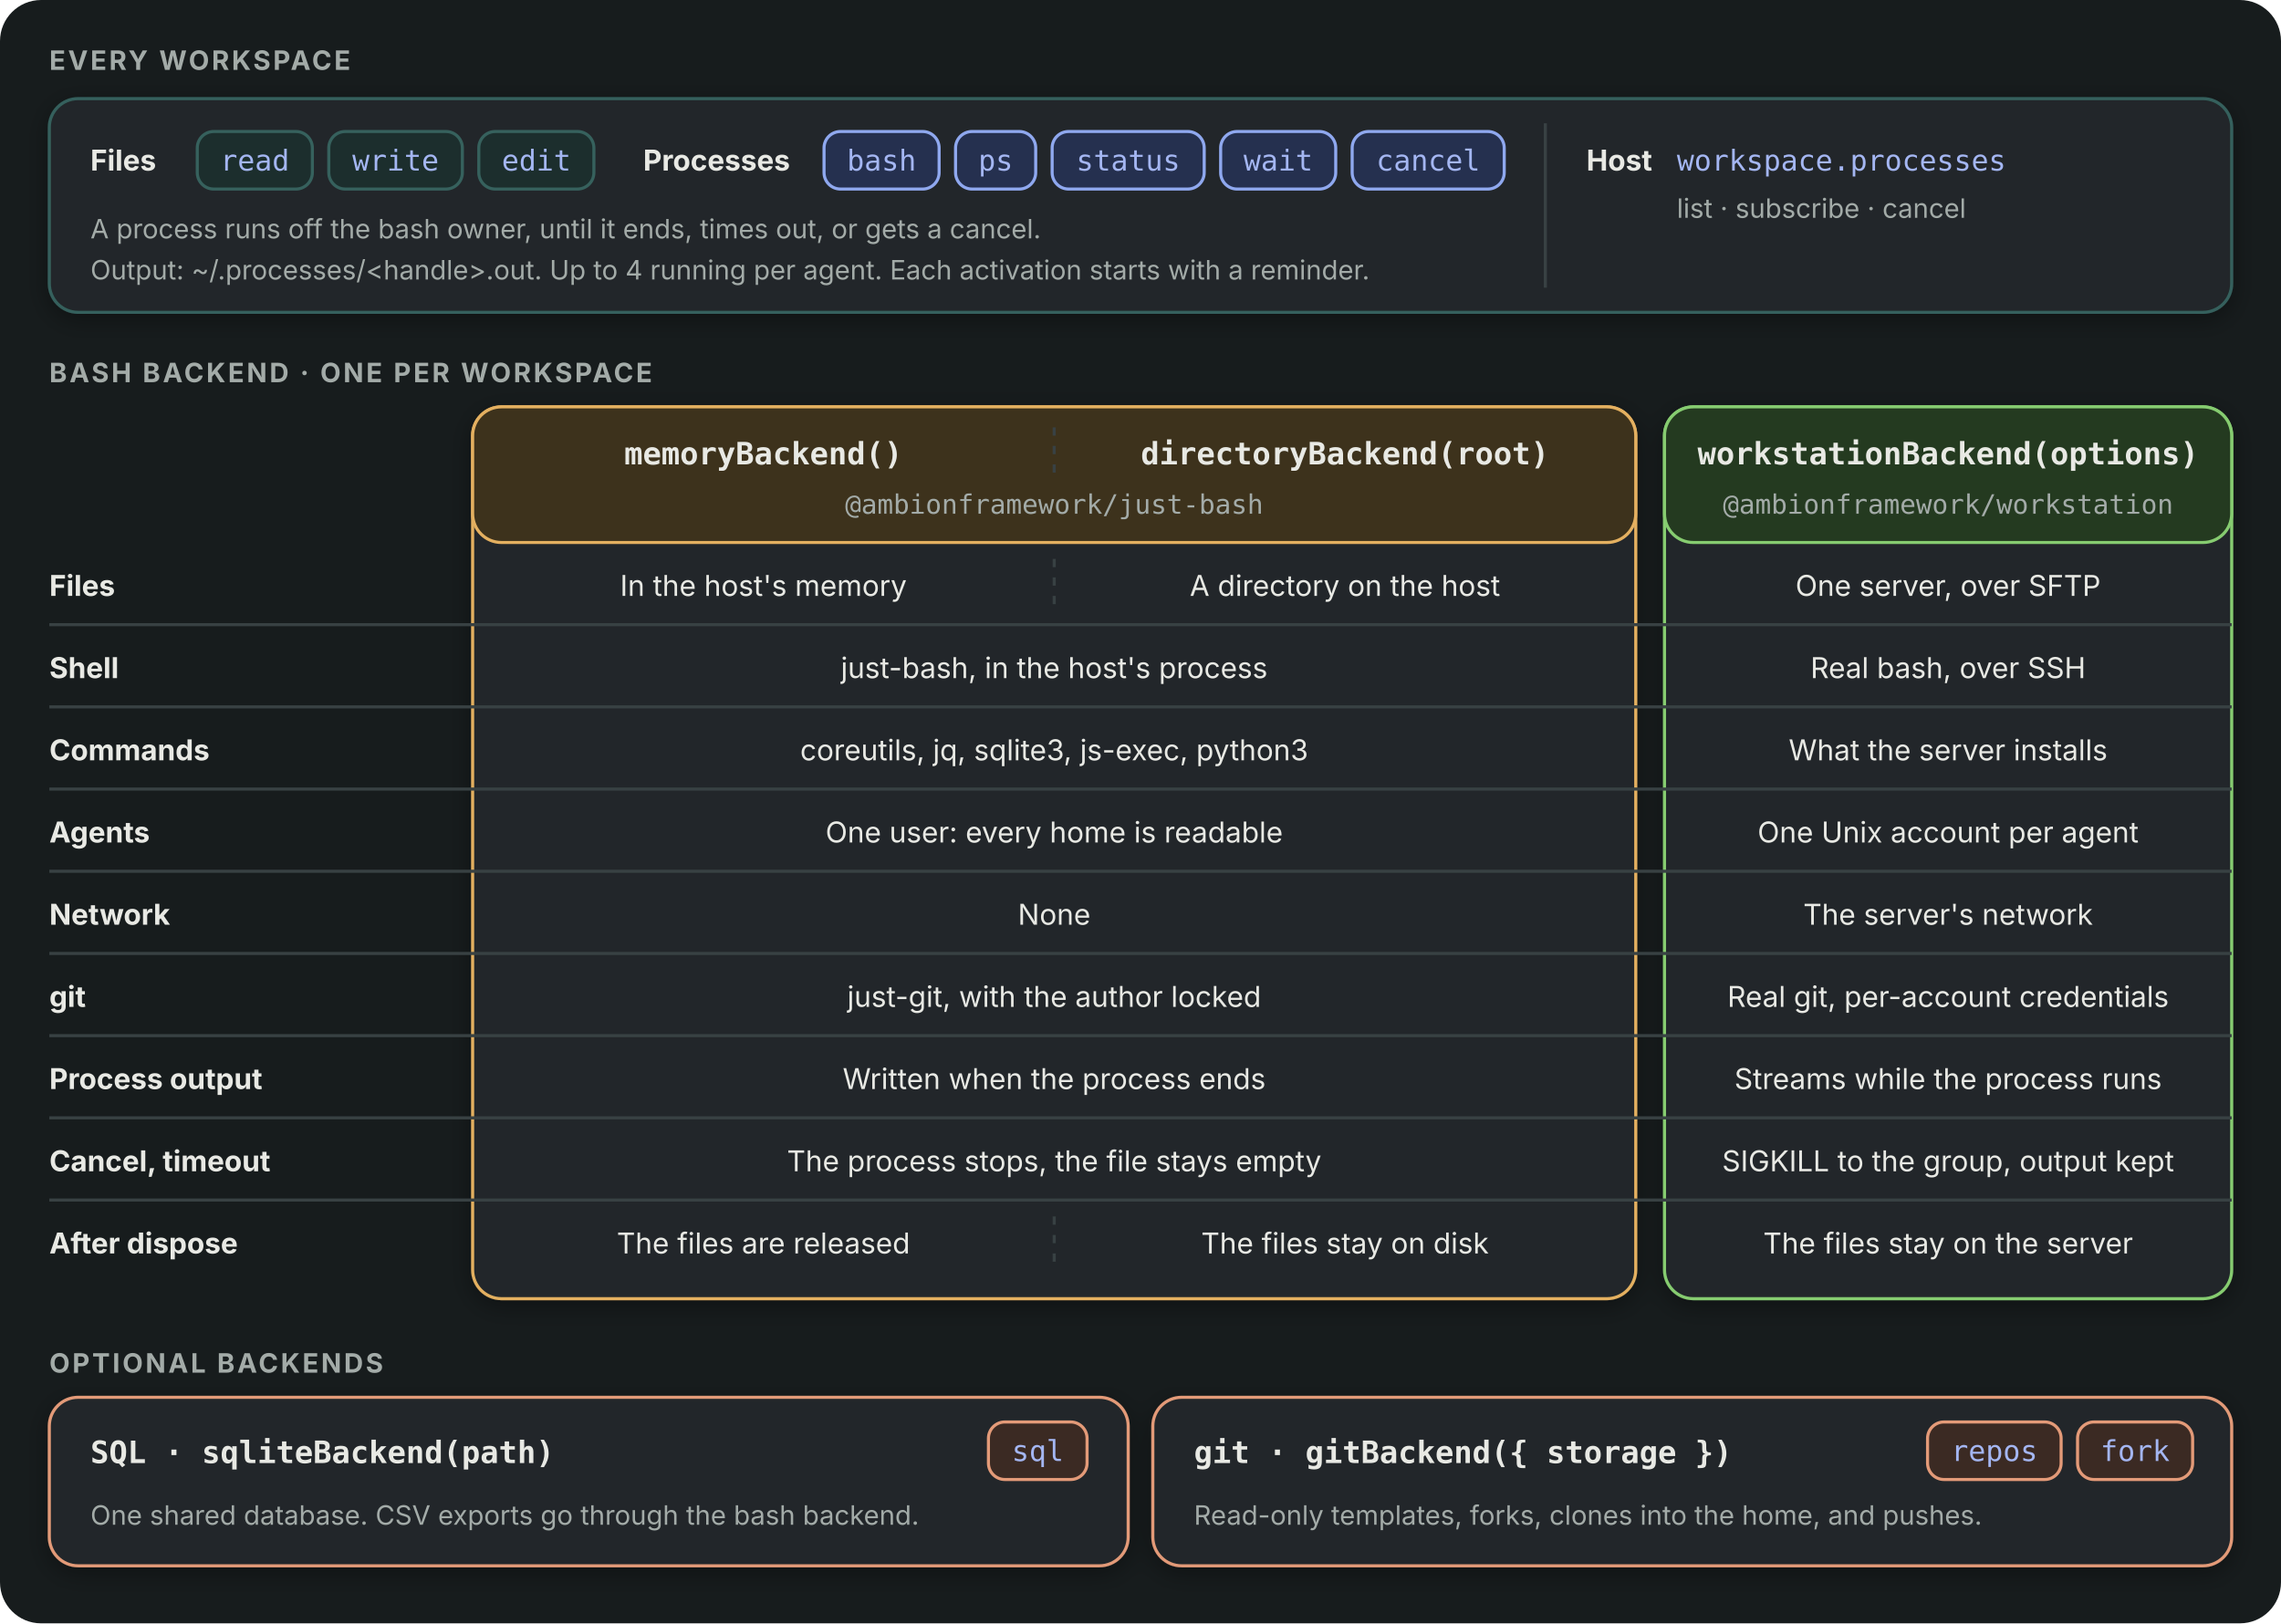
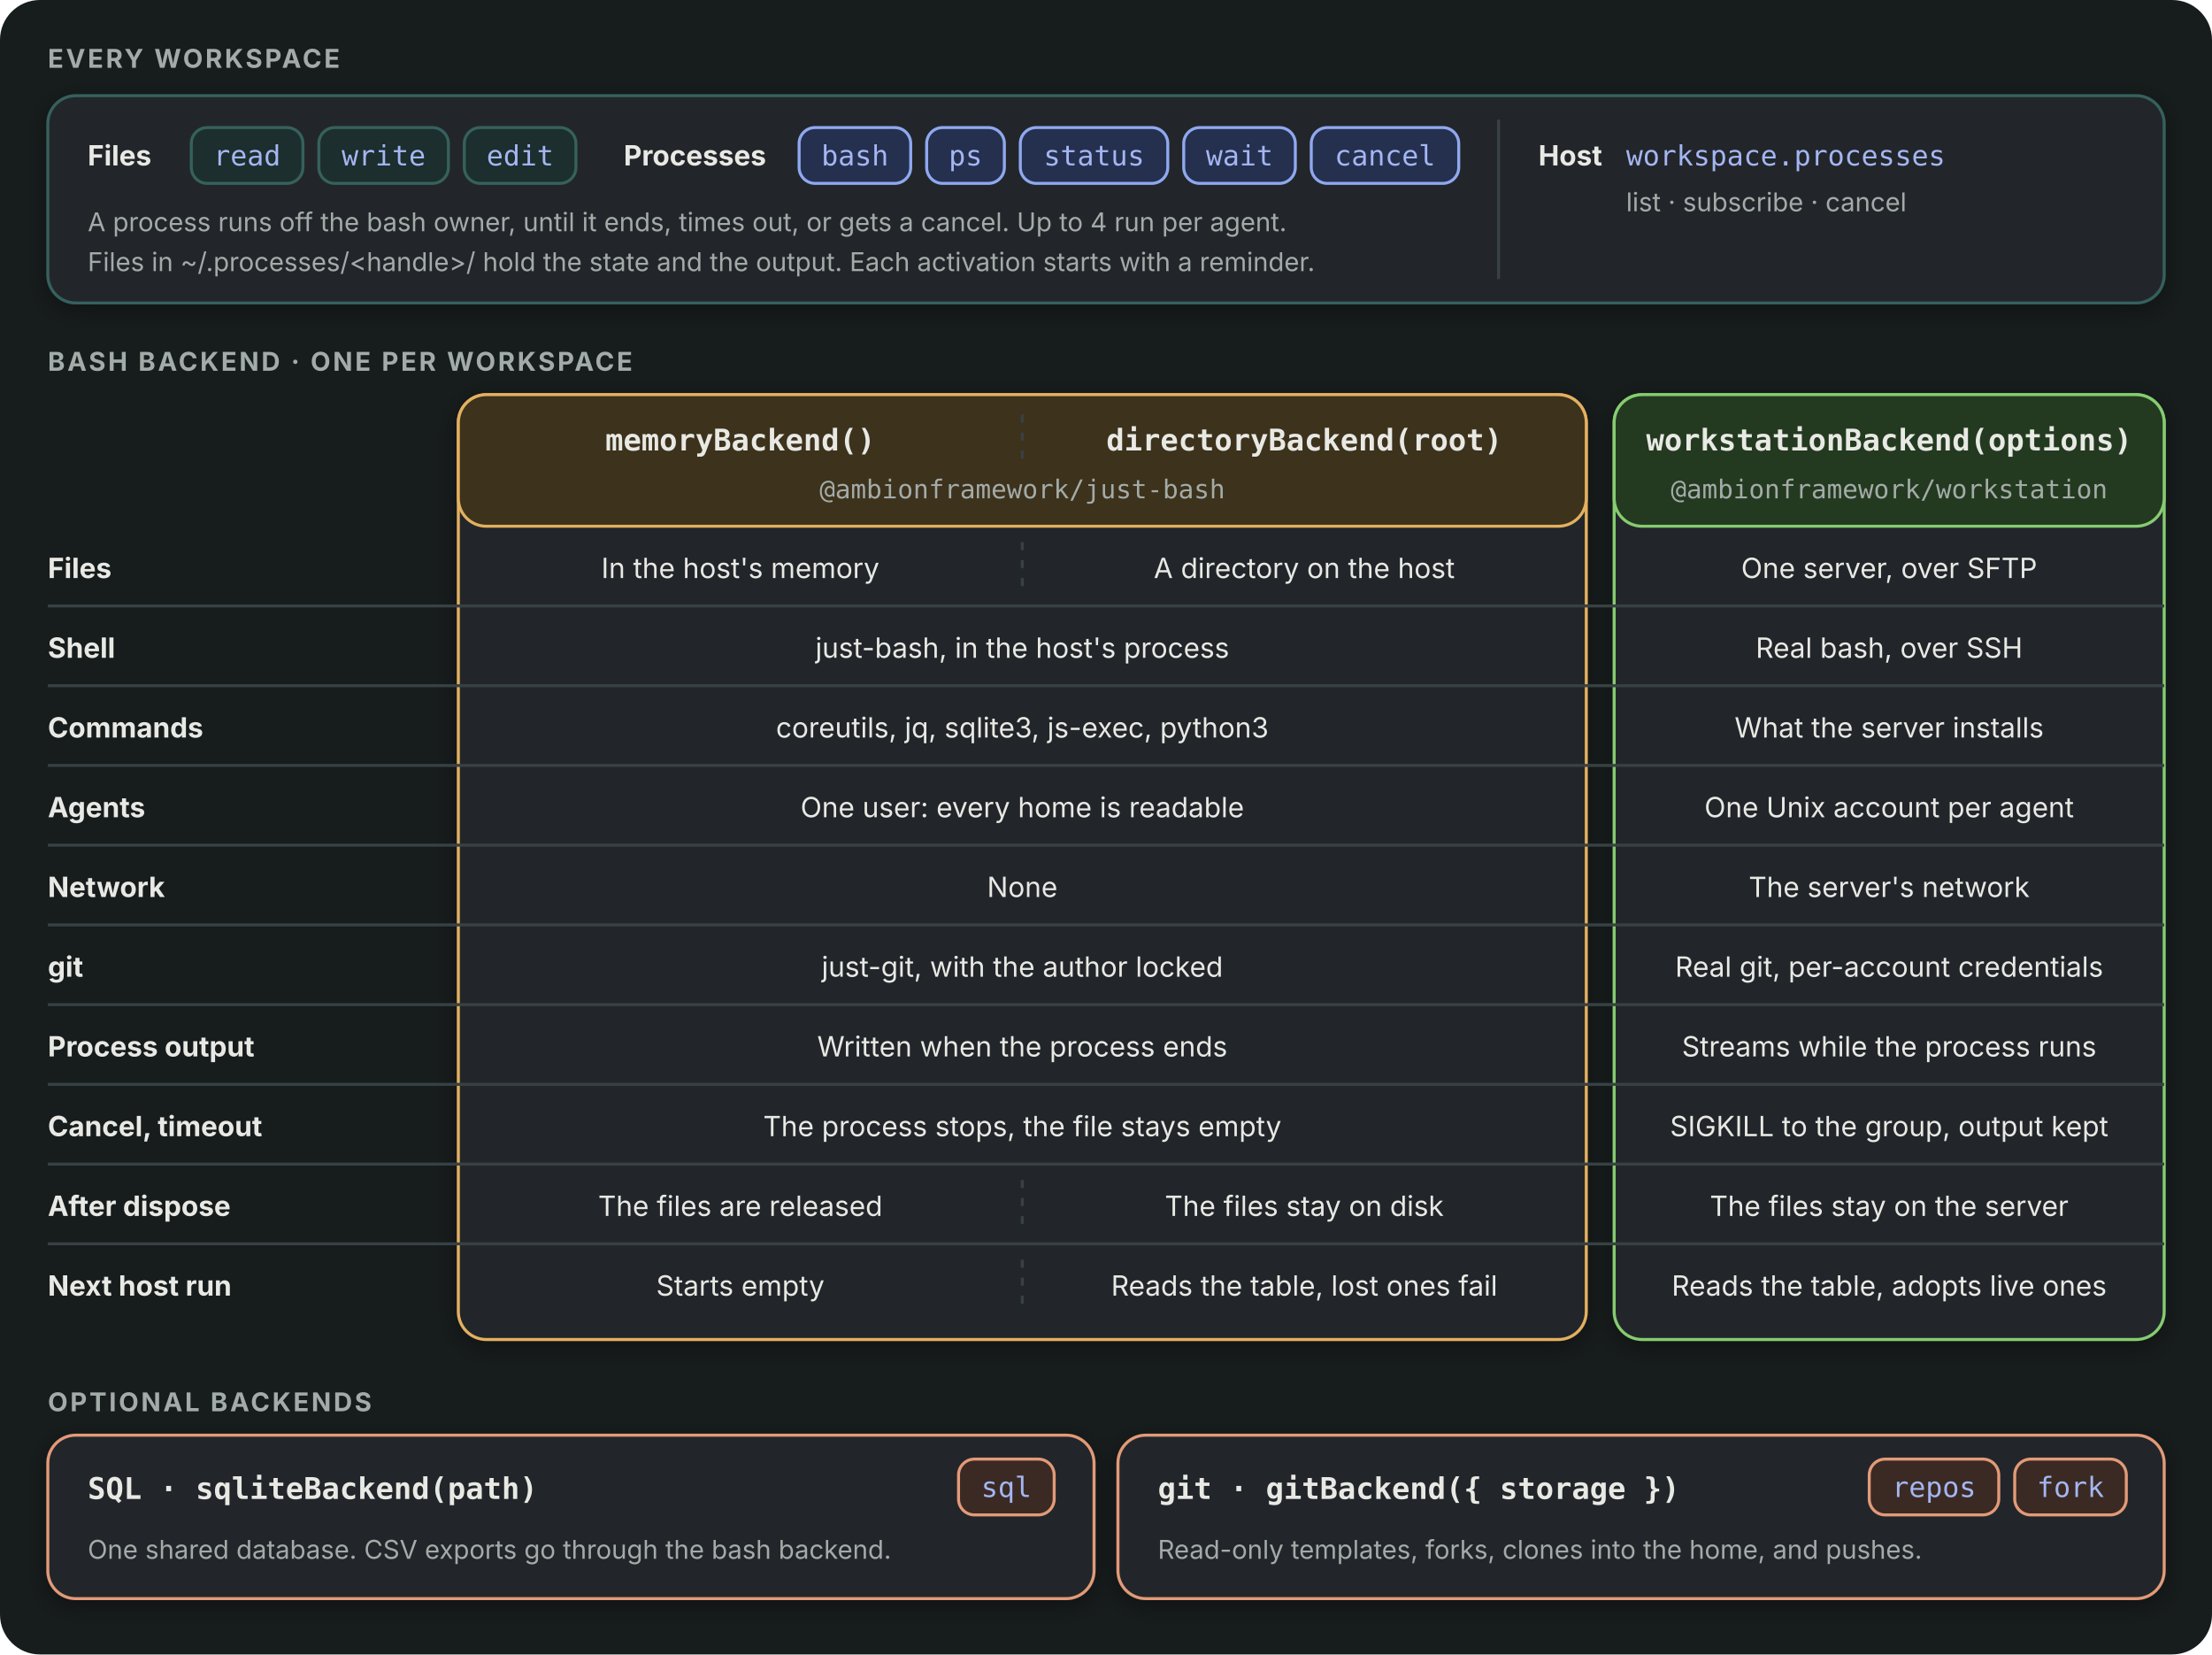
- <svg xmlns="http://www.w3.org/2000/svg" width="1110" height="790" viewBox="0 0 1110 790" role="img" aria-labelledby="title desc">
+ <svg xmlns="http://www.w3.org/2000/svg" width="1110" height="830" viewBox="0 0 1110 830" role="img" aria-labelledby="title desc">
  <defs>
    <filter id="shadow" x="-10%" y="-10%" width="120%" height="130%">
      <feDropShadow dx="0" dy="3" stdDeviation="6" flood-color="#000000" flood-opacity="0.35" />
    </filter>
    <style>
      .sans { font-family: Inter, "IBM Plex Sans", system-ui, sans-serif; }
      .mono { font-family: "IBM Plex Mono", ui-monospace, monospace; }
      .ink { fill: #e8e9e4; }
      .dim { fill: #a3aba8; }
      .teal { fill: #6cc4bb; }
      .code { fill: #a4b6f2; }
      .lab { font-size: 13px; font-weight: 700; letter-spacing: 1.2px; }
      .n { font-size: 16px; font-weight: 700; }
      .h { font-size: 15px; font-weight: 700; }
      .rl { font-size: 14px; font-weight: 700; }
      .s { font-size: 14px; }
      .x { font-size: 13px; }
      .rule { stroke: #384143; stroke-width: 1.5; }
      .split { stroke: #384143; stroke-width: 1.5; stroke-dasharray: 4 5; }
    </style>
  </defs>
-   <rect x="0" y="0" width="1110" height="790" rx="20" fill="#171c1d" />
+   <rect x="0" y="0" width="1110" height="830" rx="20" fill="#171c1d" />
  <text x="24" y="34" text-anchor="start" class="sans dim lab">EVERY WORKSPACE</text>
  <g filter="url(#shadow)">
    <rect x="24" y="48" width="1062" height="104" rx="14" fill="#20282a" stroke="#36615d" stroke-width="1.5" />
  </g>
  <text x="44" y="83" text-anchor="start" class="sans ink rl">Files</text>
  <rect x="96" y="64" width="56" height="28" rx="8" fill="#1c2e2d" stroke="#36615d" stroke-width="1.5" />
  <text x="124.0" y="83" text-anchor="middle" class="mono code s">read</text>
  <rect x="160" y="64" width="65" height="28" rx="8" fill="#1c2e2d" stroke="#36615d" stroke-width="1.5" />
  <text x="192.5" y="83" text-anchor="middle" class="mono code s">write</text>
  <rect x="233" y="64" width="56" height="28" rx="8" fill="#1c2e2d" stroke="#36615d" stroke-width="1.5" />
  <text x="261.0" y="83" text-anchor="middle" class="mono code s">edit</text>
  <text x="313" y="83" text-anchor="start" class="sans ink rl">Processes</text>
  <rect x="401" y="64" width="56" height="28" rx="8" fill="#25304f" stroke="#8fa8ef" stroke-width="1.5" />
  <text x="429.0" y="83" text-anchor="middle" class="mono code s">bash</text>
  <rect x="465" y="64" width="39" height="28" rx="8" fill="#25304f" stroke="#8fa8ef" stroke-width="1.5" />
  <text x="484.5" y="83" text-anchor="middle" class="mono code s">ps</text>
  <rect x="512" y="64" width="74" height="28" rx="8" fill="#25304f" stroke="#8fa8ef" stroke-width="1.5" />
  <text x="549.0" y="83" text-anchor="middle" class="mono code s">status</text>
  <rect x="594" y="64" width="56" height="28" rx="8" fill="#25304f" stroke="#8fa8ef" stroke-width="1.5" />
  <text x="622.0" y="83" text-anchor="middle" class="mono code s">wait</text>
  <rect x="658" y="64" width="74" height="28" rx="8" fill="#25304f" stroke="#8fa8ef" stroke-width="1.5" />
  <text x="695.0" y="83" text-anchor="middle" class="mono code s">cancel</text>
  <line x1="752" y1="60" x2="752" y2="140" class="rule" />
  <text x="772" y="83" text-anchor="start" class="sans ink rl">Host</text>
  <text x="816" y="83" text-anchor="start" class="mono code s">workspace.processes</text>
  <text x="816" y="106" text-anchor="start" class="sans dim x">list · subscribe · cancel</text>
-   <text x="44" y="116" text-anchor="start" class="sans dim x">A process runs off the bash owner, until it ends, times out, or gets a cancel.</text>
-   <text x="44" y="136" text-anchor="start" class="sans dim x">Output: ~/.processes/&lt;handle&gt;.out. Up to 4 running per agent. Each activation starts with a reminder.</text>
+   <text x="44" y="116" text-anchor="start" class="sans dim x">A process runs off the bash owner, until it ends, times out, or gets a cancel. Up to 4 run per agent.</text>
+   <text x="44" y="136" text-anchor="start" class="sans dim x">Files in ~/.processes/&lt;handle&gt;/ hold the state and the output. Each activation starts with a reminder.</text>
  <text x="24" y="186" text-anchor="start" class="sans dim lab">BASH BACKEND · ONE PER WORKSPACE</text>
  <g filter="url(#shadow)">
-     <rect x="230" y="198" width="566" height="434" rx="14" fill="#20282a" stroke="#e4b060" stroke-width="1.5" />
-     <rect x="810" y="198" width="276" height="434" rx="14" fill="#20282a" stroke="#86cc70" stroke-width="1.5" />
+     <rect x="230" y="198" width="566" height="474" rx="14" fill="#20282a" stroke="#e4b060" stroke-width="1.5" />
+     <rect x="810" y="198" width="276" height="474" rx="14" fill="#20282a" stroke="#86cc70" stroke-width="1.5" />
  </g>
  <rect x="230" y="198" width="566" height="66" rx="14" fill="#3d321c" stroke="#e4b060" stroke-width="1.5" />
  <rect x="810" y="198" width="276" height="66" rx="14" fill="#243a20" stroke="#86cc70" stroke-width="1.5" />
  <text x="371.5" y="226" text-anchor="middle" class="mono ink h">memoryBackend()</text>
  <text x="654.5" y="226" text-anchor="middle" class="mono ink h">directoryBackend(root)</text>
  <text x="513.0" y="250" text-anchor="middle" class="mono dim x">@ambionframework/just-bash</text>
  <text x="948.0" y="226" text-anchor="middle" class="mono ink h">workstationBackend(options)</text>
  <text x="948.0" y="250" text-anchor="middle" class="mono dim x">@ambionframework/workstation</text>
  <line x1="513.0" y1="208" x2="513.0" y2="234" class="split" />
  <text x="24" y="290" text-anchor="start" class="sans ink rl">Files</text>
  <text x="371.5" y="290" text-anchor="middle" class="sans ink s">In the host's memory</text>
  <text x="654.5" y="290" text-anchor="middle" class="sans ink s">A directory on the host</text>
  <line x1="513.0" y1="272" x2="513.0" y2="296" class="split" />
  <text x="948.0" y="290" text-anchor="middle" class="sans ink s">One server, over SFTP</text>
  <line x1="24" y1="304" x2="1086" y2="304" class="rule" />
  <text x="24" y="330" text-anchor="start" class="sans ink rl">Shell</text>
  <text x="513.0" y="330" text-anchor="middle" class="sans ink s">just-bash, in the host's process</text>
  <text x="948.0" y="330" text-anchor="middle" class="sans ink s">Real bash, over SSH</text>
  <line x1="24" y1="344" x2="1086" y2="344" class="rule" />
  <text x="24" y="370" text-anchor="start" class="sans ink rl">Commands</text>
  <text x="513.0" y="370" text-anchor="middle" class="sans ink s">coreutils, jq, sqlite3, js-exec, python3</text>
  <text x="948.0" y="370" text-anchor="middle" class="sans ink s">What the server installs</text>
  <line x1="24" y1="384" x2="1086" y2="384" class="rule" />
  <text x="24" y="410" text-anchor="start" class="sans ink rl">Agents</text>
  <text x="513.0" y="410" text-anchor="middle" class="sans ink s">One user: every home is readable</text>
  <text x="948.0" y="410" text-anchor="middle" class="sans ink s">One Unix account per agent</text>
  <line x1="24" y1="424" x2="1086" y2="424" class="rule" />
  <text x="24" y="450" text-anchor="start" class="sans ink rl">Network</text>
  <text x="513.0" y="450" text-anchor="middle" class="sans ink s">None</text>
  <text x="948.0" y="450" text-anchor="middle" class="sans ink s">The server's network</text>
  <line x1="24" y1="464" x2="1086" y2="464" class="rule" />
  <text x="24" y="490" text-anchor="start" class="sans ink rl">git</text>
  <text x="513.0" y="490" text-anchor="middle" class="sans ink s">just-git, with the author locked</text>
  <text x="948.0" y="490" text-anchor="middle" class="sans ink s">Real git, per-account credentials</text>
  <line x1="24" y1="504" x2="1086" y2="504" class="rule" />
  <text x="24" y="530" text-anchor="start" class="sans ink rl">Process output</text>
  <text x="513.0" y="530" text-anchor="middle" class="sans ink s">Written when the process ends</text>
  <text x="948.0" y="530" text-anchor="middle" class="sans ink s">Streams while the process runs</text>
  <line x1="24" y1="544" x2="1086" y2="544" class="rule" />
  <text x="24" y="570" text-anchor="start" class="sans ink rl">Cancel, timeout</text>
  <text x="513.0" y="570" text-anchor="middle" class="sans ink s">The process stops, the file stays empty</text>
  <text x="948.0" y="570" text-anchor="middle" class="sans ink s">SIGKILL to the group, output kept</text>
  <line x1="24" y1="584" x2="1086" y2="584" class="rule" />
  <text x="24" y="610" text-anchor="start" class="sans ink rl">After dispose</text>
  <text x="371.5" y="610" text-anchor="middle" class="sans ink s">The files are released</text>
  <text x="654.5" y="610" text-anchor="middle" class="sans ink s">The files stay on disk</text>
  <line x1="513.0" y1="592" x2="513.0" y2="616" class="split" />
  <text x="948.0" y="610" text-anchor="middle" class="sans ink s">The files stay on the server</text>
-   <text x="24" y="668" text-anchor="start" class="sans dim lab">OPTIONAL BACKENDS</text>
+   <line x1="24" y1="624" x2="1086" y2="624" class="rule" />
+   <text x="24" y="650" text-anchor="start" class="sans ink rl">Next host run</text>
+   <text x="371.5" y="650" text-anchor="middle" class="sans ink s">Starts empty</text>
+   <text x="654.5" y="650" text-anchor="middle" class="sans ink s">Reads the table, lost ones fail</text>
+   <line x1="513.0" y1="632" x2="513.0" y2="656" class="split" />
+   <text x="948.0" y="650" text-anchor="middle" class="sans ink s">Reads the table, adopts live ones</text>
+   <text x="24" y="708" text-anchor="start" class="sans dim lab">OPTIONAL BACKENDS</text>
  <g filter="url(#shadow)">
-     <rect x="24" y="680" width="525" height="82" rx="14" fill="#20282a" stroke="#e39a78" stroke-width="1.5" />
-     <rect x="561" y="680" width="525" height="82" rx="14" fill="#20282a" stroke="#e39a78" stroke-width="1.5" />
+     <rect x="24" y="720" width="525" height="82" rx="14" fill="#20282a" stroke="#e39a78" stroke-width="1.5" />
+     <rect x="561" y="720" width="525" height="82" rx="14" fill="#20282a" stroke="#e39a78" stroke-width="1.5" />
  </g>
-   <text x="44" y="712" text-anchor="start" class="mono ink h">SQL · sqliteBackend(path)</text>
-   <rect x="481" y="692" width="48" height="28" rx="8" fill="#3b2a23" stroke="#e39a78" stroke-width="1.5" />
-   <text x="505.0" y="711" text-anchor="middle" class="mono code s">sql</text>
-   <text x="44" y="742" text-anchor="start" class="sans dim x">One shared database. CSV exports go through the bash backend.</text>
-   <text x="581" y="712" text-anchor="start" class="mono ink h">git · gitBackend({ storage })</text>
-   <rect x="938" y="692" width="65" height="28" rx="8" fill="#3b2a23" stroke="#e39a78" stroke-width="1.5" />
-   <text x="970.5" y="711" text-anchor="middle" class="mono code s">repos</text>
-   <rect x="1011" y="692" width="56" height="28" rx="8" fill="#3b2a23" stroke="#e39a78" stroke-width="1.5" />
-   <text x="1039.0" y="711" text-anchor="middle" class="mono code s">fork</text>
-   <text x="581" y="742" text-anchor="start" class="sans dim x">Read-only templates, forks, clones into the home, and pushes.</text>
+   <text x="44" y="752" text-anchor="start" class="mono ink h">SQL · sqliteBackend(path)</text>
+   <rect x="481" y="732" width="48" height="28" rx="8" fill="#3b2a23" stroke="#e39a78" stroke-width="1.5" />
+   <text x="505.0" y="751" text-anchor="middle" class="mono code s">sql</text>
+   <text x="44" y="782" text-anchor="start" class="sans dim x">One shared database. CSV exports go through the bash backend.</text>
+   <text x="581" y="752" text-anchor="start" class="mono ink h">git · gitBackend({ storage })</text>
+   <rect x="938" y="732" width="65" height="28" rx="8" fill="#3b2a23" stroke="#e39a78" stroke-width="1.5" />
+   <text x="970.5" y="751" text-anchor="middle" class="mono code s">repos</text>
+   <rect x="1011" y="732" width="56" height="28" rx="8" fill="#3b2a23" stroke="#e39a78" stroke-width="1.5" />
+   <text x="1039.0" y="751" text-anchor="middle" class="mono code s">fork</text>
+   <text x="581" y="782" text-anchor="start" class="sans dim x">Read-only templates, forks, clones into the home, and pushes.</text>
</svg>
